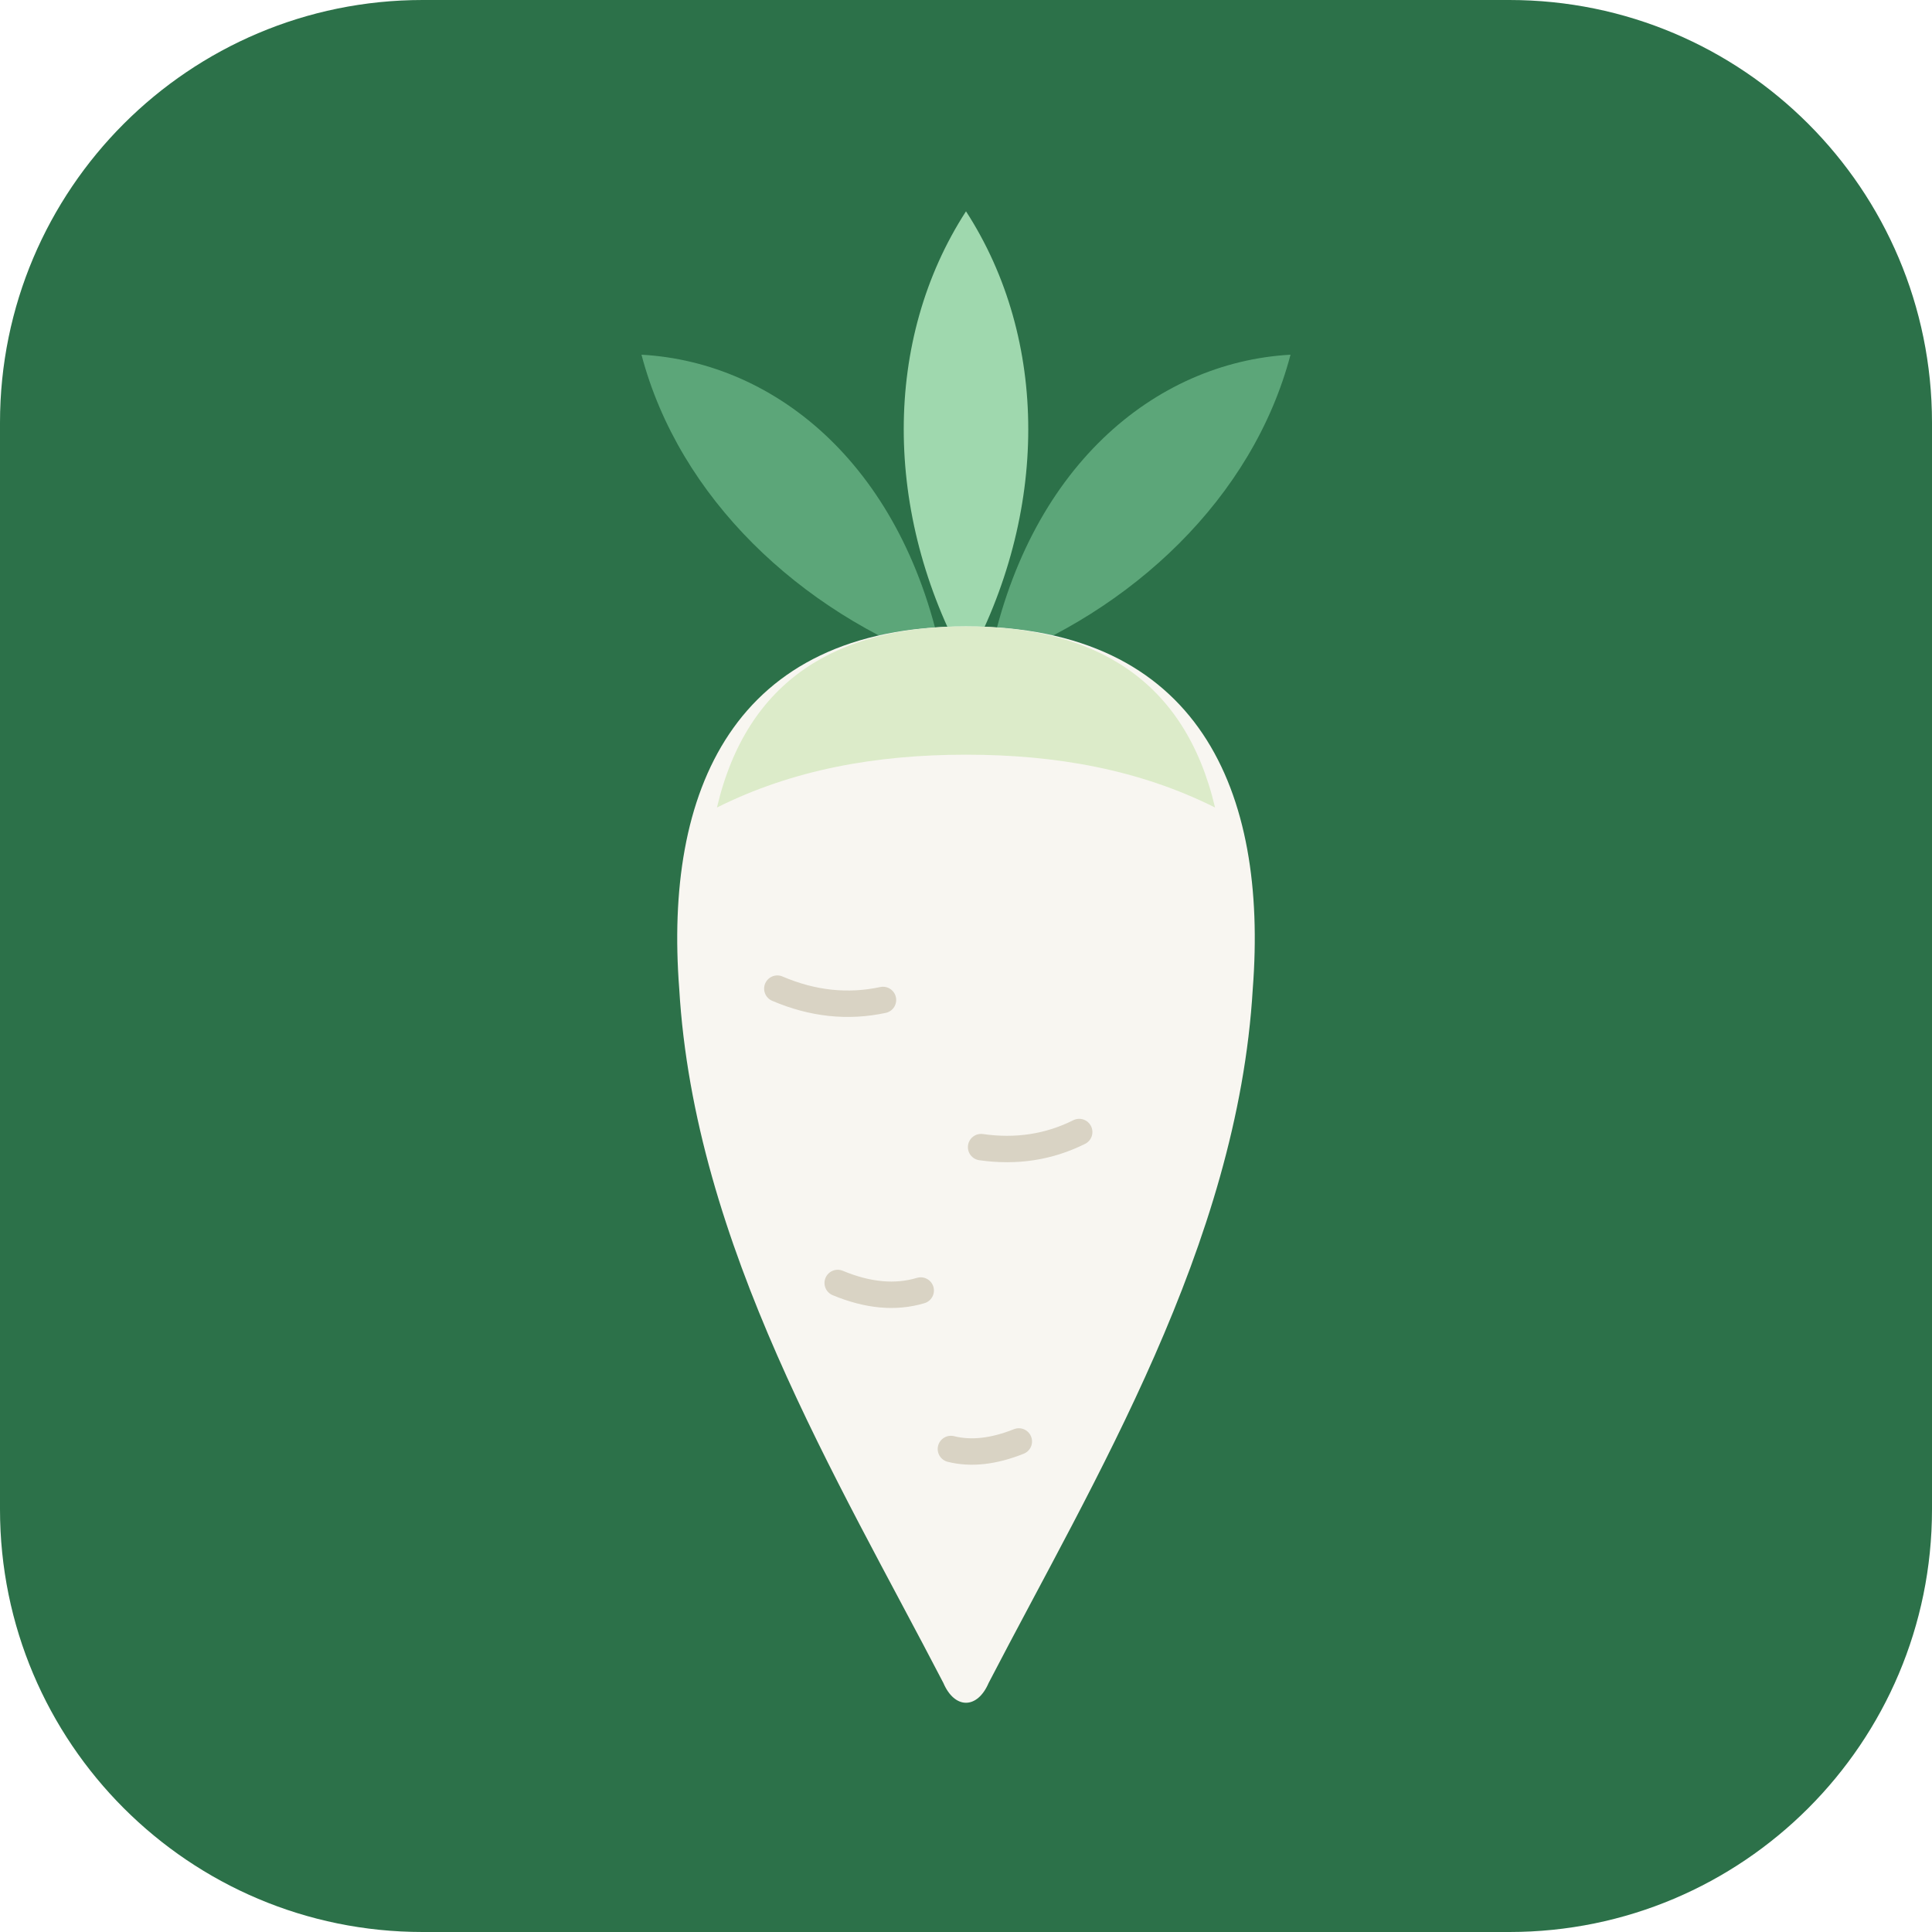
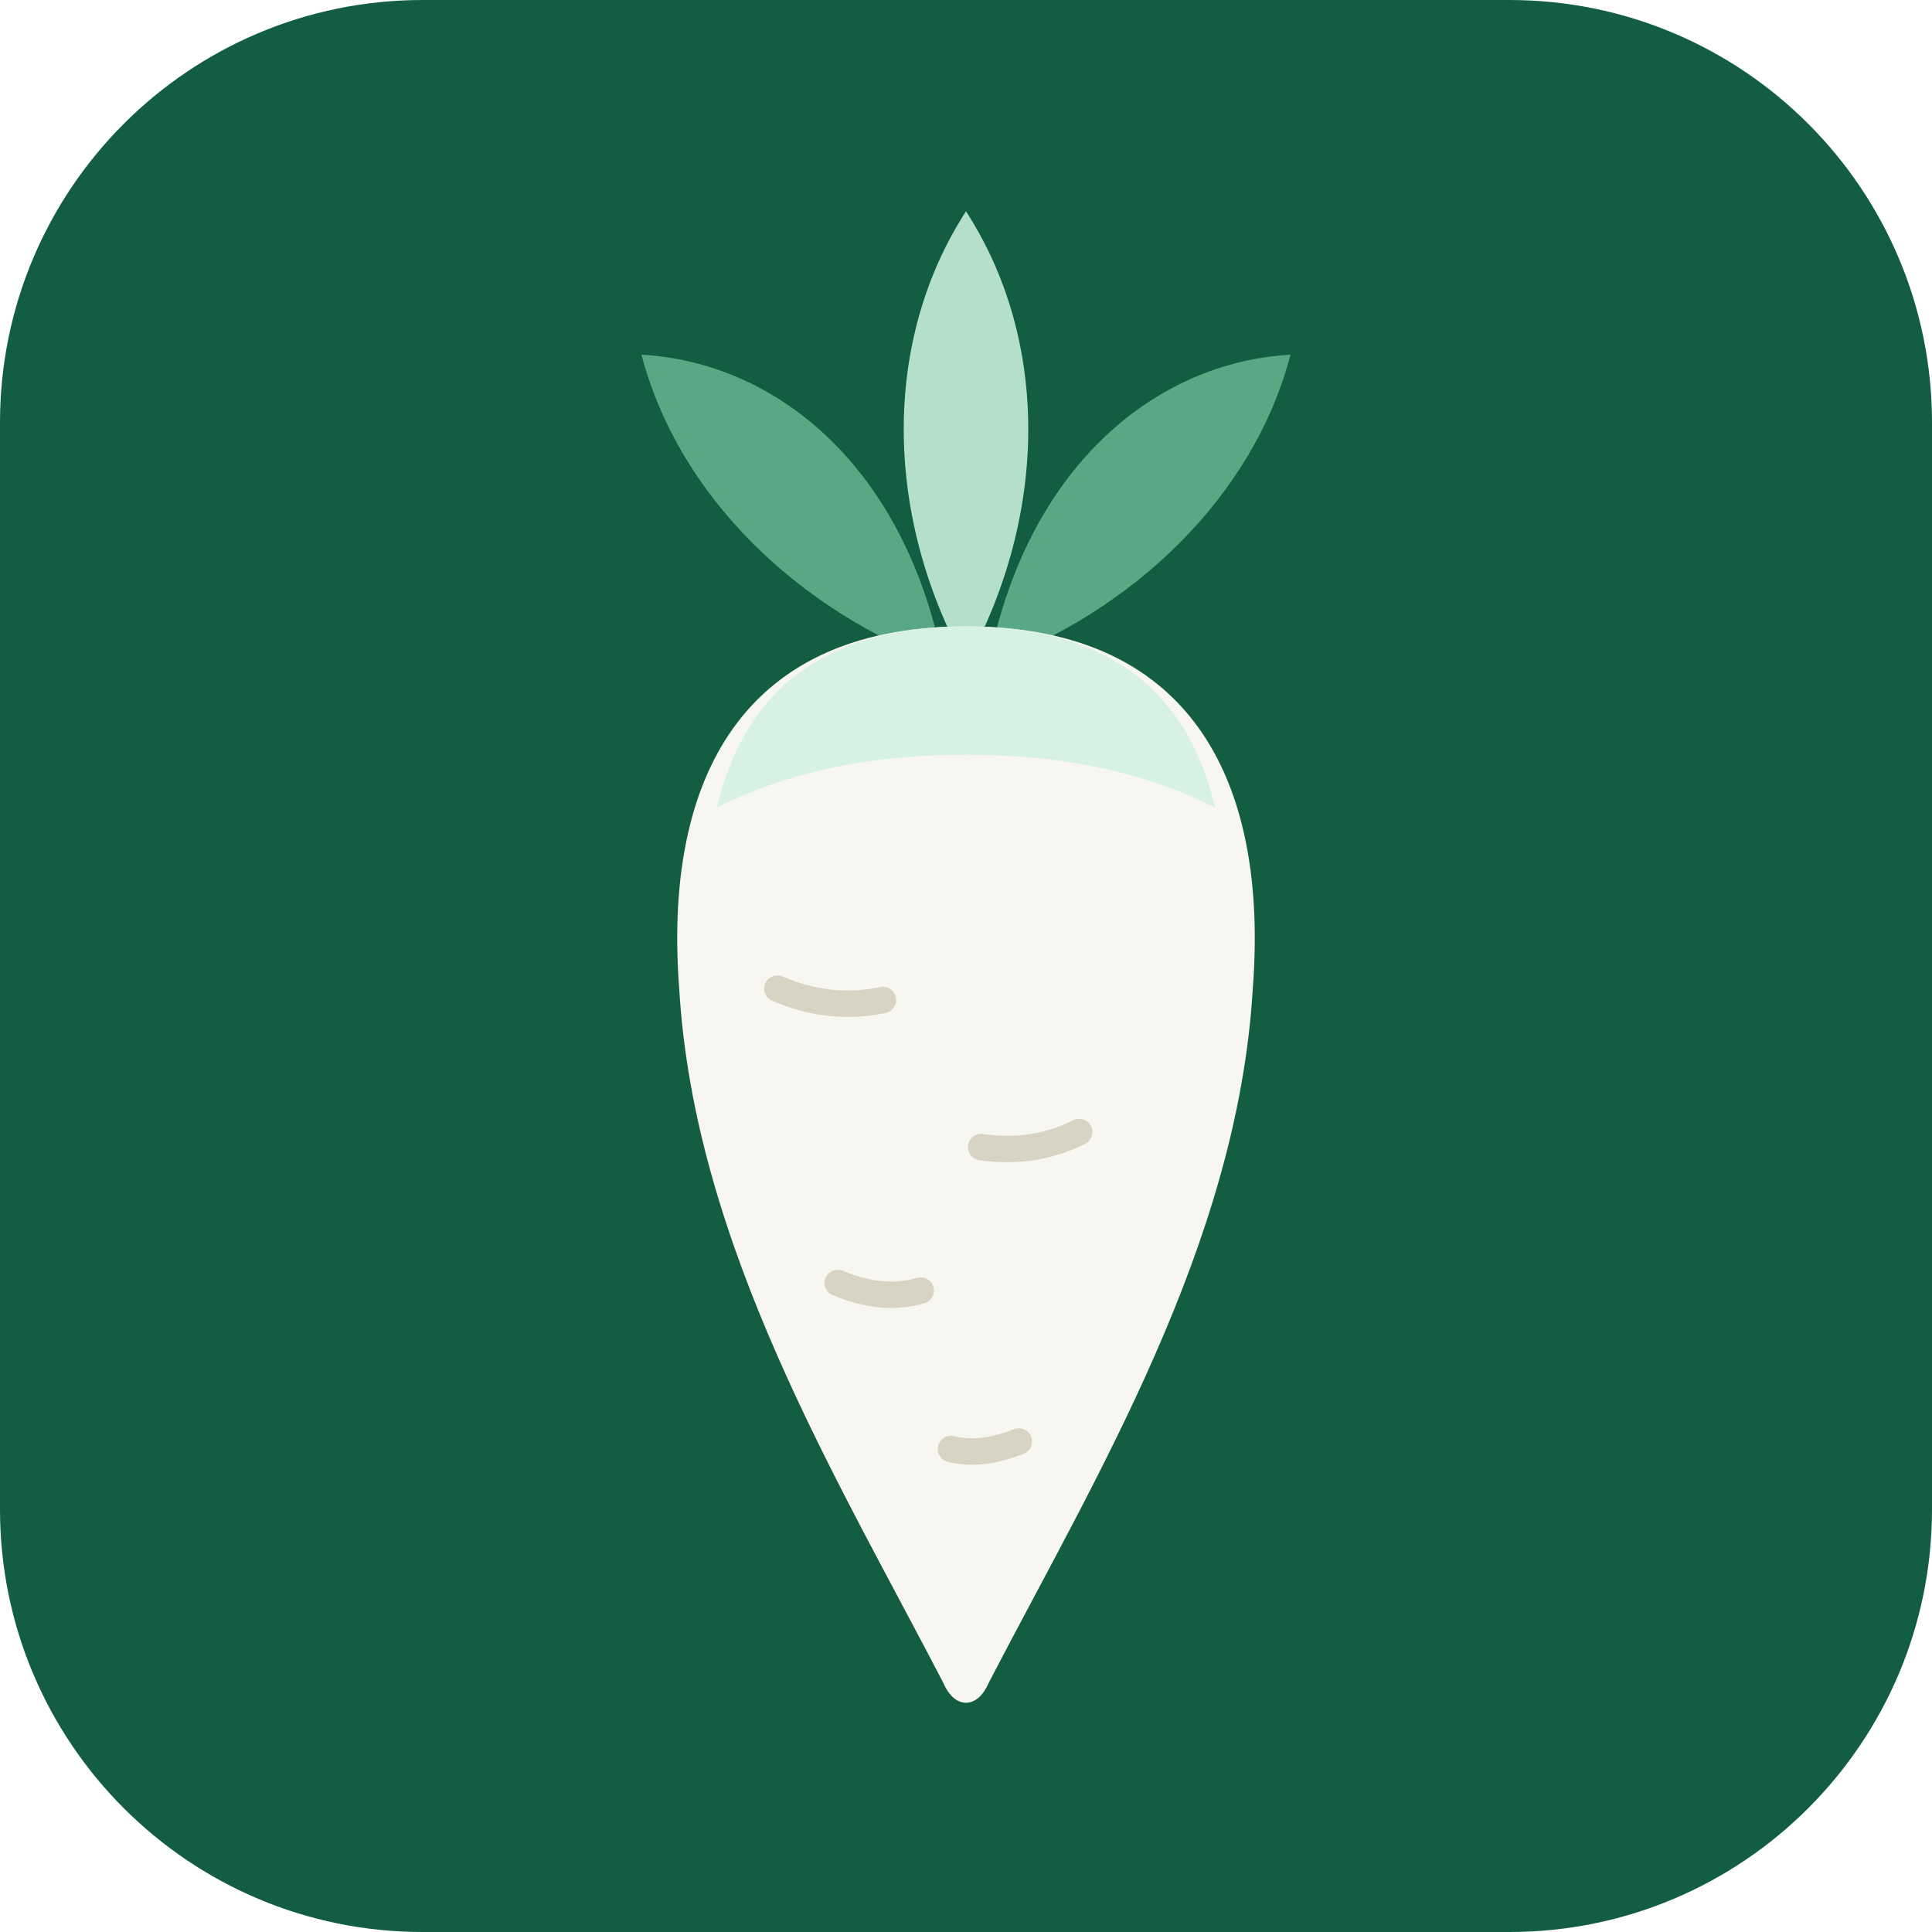
<svg xmlns="http://www.w3.org/2000/svg" viewBox="0 0 512 512" role="img" aria-label="rettich">
-   <rect width="512" height="512" rx="112" fill="#2c7149" />
-   <path d="M250 176C212 162 180 132 170 94c36 2 70 30 80 82z" fill="#5ca679" />
-   <path d="M262 176c38-14 70-44 80-82-36 2-70 30-80 82z" fill="#5ca679" />
-   <path d="M256 176c-22-40-22-86 0-120 22 34 22 80 0 120z" fill="#9fd8ae" />
+   <rect width="512" height="512" rx="112" fill="#135e42" />
+   <path d="M250 176C212 162 180 132 170 94c36 2 70 30 80 82z" fill="#59a884" />
+   <path d="M262 176c38-14 70-44 80-82-36 2-70 30-80 82z" fill="#59a884" />
+   <path d="M256 176c-22-40-22-86 0-120 22 34 22 80 0 120z" fill="#b4e0ca" />
  <path d="M256 166c62 0 80 44 76 96-4 68-42 130-70 184-3 7-9 7-12 0-28-54-66-116-70-184-4-52 14-96 76-96z" fill="#f8f6f1" />
-   <path d="M190 214c8-34 32-48 66-48s58 14 66 48c-20-10-42-14-66-14s-46 4-66 14z" fill="#dcebc9" />
+   <path d="M190 214c8-34 32-48 66-48s58 14 66 48c-20-10-42-14-66-14s-46 4-66 14z" fill="#d7f1e3" />
  <g fill="none" stroke="#d9d3c4" stroke-width="7" stroke-linecap="round">
    <path d="M206 262q14 6 28 3" />
    <path d="M286 300q-12 6-26 4" />
    <path d="M222 340q12 5 22 2" />
    <path d="M270 382q-10 4-18 2" />
  </g>
</svg>
